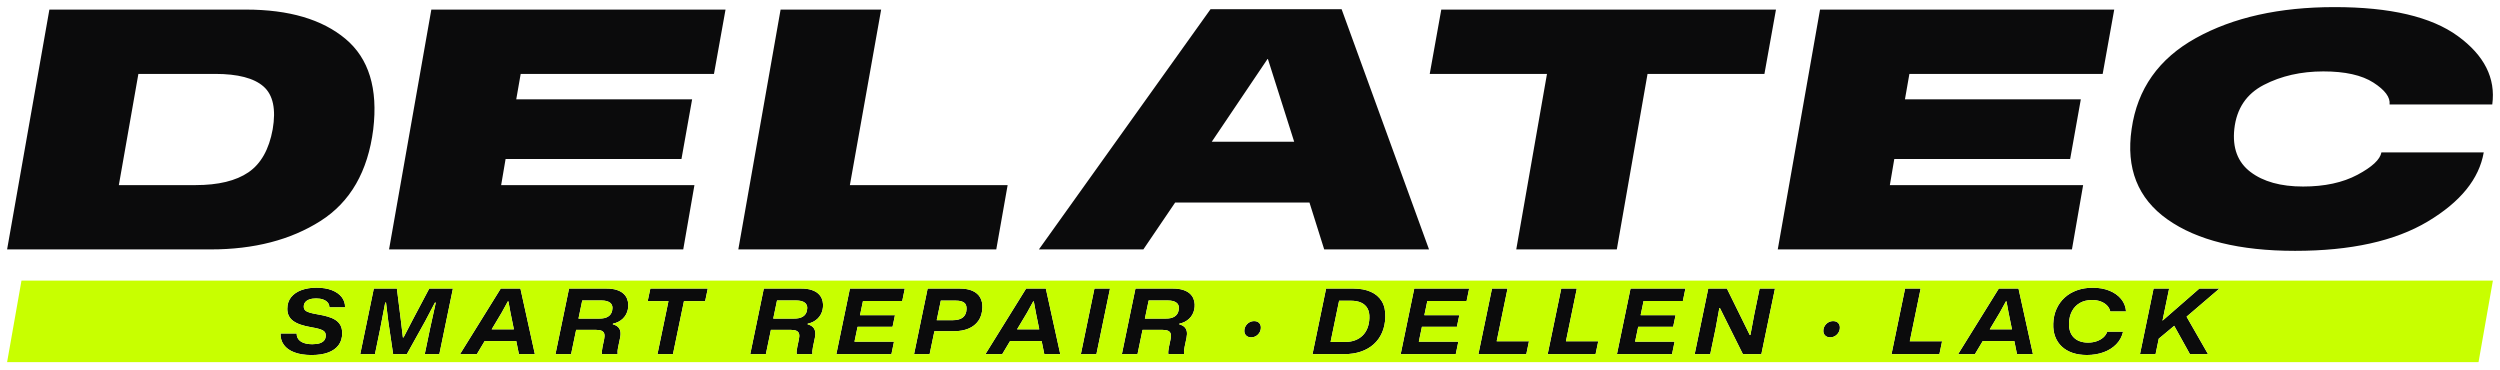
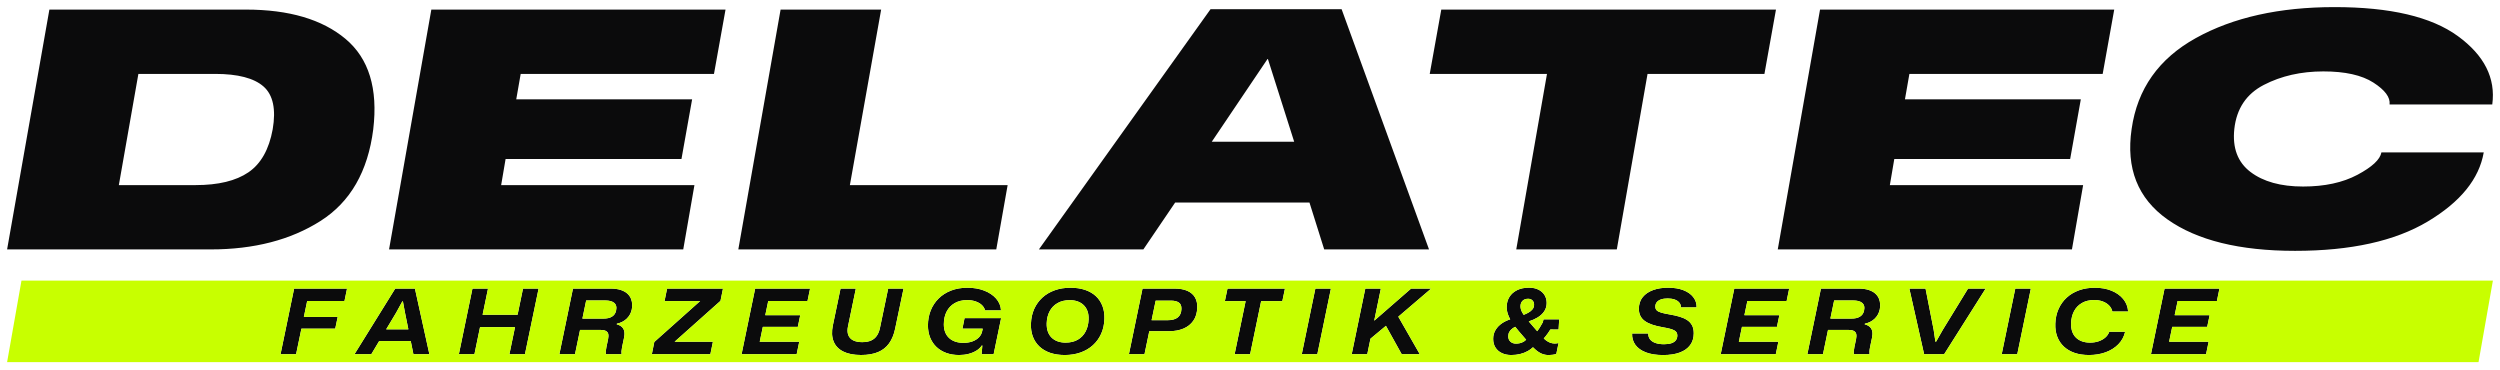
<svg xmlns="http://www.w3.org/2000/svg" viewBox="0 0 2816.61 416" width="2816.61" height="416">
-   <path fill="#0B0B0C" d="M8 281 55.64 10.8H277Q349.86 10.8 389.29 43.83Q428.72 76.85 420.51 145.7Q411.5 216.96 361.06 248.98Q310.63 281 237.37 281ZM2002.9 281 2050.53 10.8H2381.98L2368.97 83.26H2151.21L2146.2 111.88H2344.35L2332.34 179.13H2134.19L2129.19 208.55H2346.95L2334.34 281ZM438.32 281 485.96 10.8H817.41L804.4 83.26H586.63L581.63 111.88H779.78L767.77 179.13H569.62L564.62 208.55H782.38L769.77 281ZM1170.47 281 1363.82 10.4H1511.53L1610 281H1491.91L1475.3 228.17H1323.99L1288.16 281ZM2585.73 282.61Q2492.06 282.61 2441.93 247.18Q2391.79 211.75 2401.59 145.3Q2411.2 77.65 2474.05 42.83Q2536.9 8 2630.17 8Q2724.24 8 2769.07 40.62Q2813.9 73.25 2807.9 117.68H2692.21Q2693.61 105.67 2674 93.06Q2654.38 80.45 2617.56 80.45Q2579.93 80.45 2550.51 95.67Q2521.08 110.88 2517.28 145.3Q2513.88 177.33 2535.5 193.74Q2557.11 210.15 2594.74 210.15Q2631.17 210.15 2655.99 196.94Q2680.8 183.73 2683.01 171.72H2798.29Q2790.49 216.56 2735.15 249.58Q2679.8 282.61 2585.73 282.61ZM1708.28 281 1742.9 83.26H1610.8L1623.81 10.8H2000.89L1987.88 83.26H1856.19L1821.56 281ZM831.82 281 879.45 10.8H992.74L957.51 208.55H1135.25L1122.44 281ZM133.89 208.55H220.36Q258.79 208.55 279.9 194.14Q301.02 179.73 307.22 145.7Q313.03 111.68 296.92 97.47Q280.8 83.26 242.38 83.26H155.91ZM1478.73 399 1494.03 325.1H1524.85Q1536.07 325.1 1544.26 328.69Q1552.46 332.27 1556.8 339.43Q1561.15 346.59 1560.74 357.44Q1560.44 367.03 1557.09 374.73Q1553.73 382.43 1547.71 387.84Q1541.69 393.25 1533.31 396.12Q1524.93 399 1514.48 399ZM405.85 399 421.16 325.1H447.14L451.57 360.41L453.9 380.14H454.68L464.91 360.41L483.6 325.1H510.29L494.99 399H478.53L484.61 369.81L490.97 340.92H490.02L479.14 361.66L458.36 399H442.92L437.45 362L434.91 340.92H434L428.42 369.97L422.44 399ZM1365.22 159.71H1458.09L1428.47 66.44H1428.07ZM845.25 399 860.55 325.1H902.6Q909.6 325.1 914.3 326.65Q919.01 328.2 921.82 330.77Q924.63 333.34 925.88 336.48Q927.13 339.61 927.26 342.8Q927.38 345.99 926.78 348.69Q925.47 354.88 921.04 359.09Q916.62 363.3 910.03 364.66L909.86 365.37Q913.49 366.36 915.61 368.28Q917.72 370.21 918.34 373.25Q918.97 376.29 918.07 380.61L915.9 391.02Q915.29 394 915.21 395.68Q915.14 397.36 915.3 399H897.59Q897.39 397.39 897.54 395.57Q897.69 393.74 898.27 390.9L900.11 382.11Q900.86 378.57 900.31 376.26Q899.75 373.95 897.53 372.81Q895.32 371.67 891.19 371.67H868.53L862.85 399ZM625.81 399 641.11 325.1H683.16Q690.16 325.1 694.86 326.65Q699.57 328.2 702.38 330.77Q705.19 333.34 706.44 336.48Q707.69 339.61 707.82 342.8Q707.94 345.99 707.35 348.69Q706.03 354.88 701.61 359.09Q697.18 363.3 690.59 364.66L690.42 365.37Q694.05 366.36 696.17 368.28Q698.28 370.21 698.9 373.25Q699.53 376.29 698.63 380.61L696.46 391.02Q695.85 394 695.78 395.68Q695.7 397.36 695.86 399H678.15Q677.95 397.39 678.1 395.57Q678.26 393.74 678.83 390.9L680.67 382.11Q681.43 378.57 680.87 376.26Q680.31 373.95 678.1 372.81Q675.88 371.67 671.75 371.67H649.1L643.42 399ZM1263.95 399 1279.26 325.1H1321.31Q1328.31 325.1 1333.01 326.65Q1337.72 328.2 1340.53 330.77Q1343.34 333.34 1344.59 336.48Q1345.84 339.61 1345.96 342.8Q1346.09 345.99 1345.49 348.69Q1344.18 354.88 1339.75 359.09Q1335.33 363.3 1328.74 364.66L1328.57 365.37Q1332.2 366.36 1334.31 368.28Q1336.43 370.21 1337.05 373.25Q1337.67 376.29 1336.78 380.61L1334.6 391.02Q1334 394 1333.92 395.68Q1333.85 397.36 1334.01 399H1316.3Q1316.1 397.39 1316.25 395.57Q1316.4 393.74 1316.98 390.9L1318.82 382.11Q1319.57 378.57 1319.02 376.26Q1318.46 373.95 1316.24 372.81Q1314.03 371.67 1309.9 371.67H1287.24L1281.56 399ZM1909.29 399 1924.6 325.1H1945.61L1971.37 377.42H1972.09L1976.45 354.17L1982.45 325.1H1999.77L1984.43 399H1963.62L1937.76 347.11H1937.07L1932.98 369.57L1926.83 399ZM1029.82 399 1045.12 325.1H1081.12Q1090.09 325.1 1095.87 327.76Q1101.66 330.42 1104.36 335.27Q1107.06 340.12 1106.78 346.72Q1106.48 355.46 1102.37 361.35Q1098.27 367.24 1091.22 370.2Q1084.18 373.15 1074.98 373.15H1052.75L1047.35 399ZM2206.08 399 2251.95 325.1H2274.14L2290.41 399H2272.43L2269.43 384.23H2233.87L2225.03 399ZM518.28 399 564.15 325.1H586.34L602.61 399H584.63L581.63 384.23H546.07L537.24 399ZM1110.21 399 1156.08 325.1H1178.27L1194.54 399H1176.56L1173.56 384.23H1138L1129.16 399ZM942.25 399 957.55 325.1H1019.4L1016.52 339.11H972.28L968.92 355.14H1008.32L1005.58 368.21H966.19L962.69 384.97H1007.22L1004.31 399ZM1821.72 399 1837.03 325.1H1898.87L1895.99 339.11H1851.75L1848.4 355.14H1887.79L1885.06 368.21H1845.66L1842.16 384.97H1886.69L1883.78 399ZM1578.06 399 1593.36 325.1H1655.21L1652.33 339.11H1608.09L1604.73 355.14H1644.13L1641.39 368.21H1602L1598.5 384.97H1643.03L1640.12 399ZM2467.29 399 2449.56 367.08 2432.16 381.57 2428.55 399H2411.01L2426.32 325.1H2443.85L2436.35 361.32L2477.91 325.1H2500.54L2463.5 356.79L2487.68 399ZM351.03 400.01Q339.62 400.01 331.71 397.01Q323.8 394.02 319.81 388.54Q315.81 383.07 316.08 375.68H334.29Q334.13 379.32 336.11 382.06Q338.1 384.81 342.11 386.31Q346.13 387.8 351.97 387.8Q357.24 387.8 360.55 386.62Q363.86 385.43 365.44 383.24Q367.03 381.04 367.03 377.94Q367.03 376.03 366.24 374.63Q365.45 373.24 363.62 372.21Q361.78 371.18 358.63 370.34Q355.47 369.5 350.77 368.7Q343.83 367.52 338.7 365.76Q333.58 364 330.25 361.52Q326.92 359.05 325.31 355.67Q323.7 352.3 323.7 347.98Q323.7 340.08 328 334.78Q332.3 329.48 339.72 326.8Q347.13 324.12 356.54 324.12Q366.58 324.12 373.81 326.91Q381.04 329.69 384.96 334.7Q388.88 339.72 388.75 346.29H371.11Q371.1 343.09 369.2 340.84Q367.3 338.6 363.96 337.43Q360.63 336.25 356.14 336.25Q351.72 336.25 348.62 337.34Q345.51 338.43 343.87 340.48Q342.24 342.52 342.24 345.43Q342.24 348.08 343.87 349.66Q345.51 351.24 349.05 352.26Q352.59 353.28 358.22 354.24Q364.3 355.25 369.33 356.71Q374.35 358.18 377.97 360.51Q381.58 362.84 383.55 366.43Q385.52 370.02 385.52 375.44Q385.52 383.27 381.5 388.77Q377.48 394.26 369.81 397.14Q362.13 400.01 351.03 400.01ZM2351.27 399.98Q2342.1 399.98 2334.96 397.53Q2327.81 395.07 2322.86 390.42Q2317.92 385.76 2315.46 379.25Q2313 372.74 2313.3 364.66Q2313.6 355.51 2316.94 348.07Q2320.28 340.63 2326.14 335.26Q2332.01 329.9 2340.05 327.03Q2348.08 324.16 2357.71 324.16Q2368.47 324.16 2376.69 327.54Q2384.91 330.93 2389.81 336.91Q2394.72 342.89 2395.3 350.94H2377.55Q2376.65 346.97 2373.79 344.08Q2370.93 341.19 2366.64 339.61Q2362.35 338.02 2357.07 338.02Q2349.01 338.02 2343.25 341.37Q2337.5 344.71 2334.4 350.57Q2331.3 356.43 2331.04 364.1Q2330.88 369.5 2332.31 373.56Q2333.73 377.62 2336.59 380.4Q2339.45 383.19 2343.48 384.58Q2347.5 385.98 2352.43 385.98Q2357.62 385.98 2362 384.5Q2366.39 383.03 2369.55 380.29Q2372.71 377.55 2374.1 373.7H2391.96Q2390.03 382.04 2384.23 387.93Q2378.43 393.81 2369.91 396.9Q2361.39 399.98 2351.27 399.98ZM740.72 399 753.12 339.25H729.71L732.7 325.1H797.43L794.47 339.25H770.59L758.18 399ZM2131.06 399 2146.36 325.1H2163.9L2151.65 384.49H2188.05L2185.03 399ZM1743.67 399 1758.98 325.1H1776.52L1764.26 384.49H1800.67L1797.64 399ZM1665.63 399 1680.94 325.1H1698.47L1686.22 384.49H1722.62L1719.6 399ZM1499.07 385.26H1515.35Q1521.65 385.26 1526.63 383.4Q1531.62 381.53 1535.17 378.03Q1538.72 374.53 1540.66 369.56Q1542.6 364.59 1542.83 358.31Q1543.06 351.76 1540.67 347.46Q1538.28 343.16 1533.56 340.99Q1528.84 338.82 1521.91 338.82H1508.69ZM1217.74 399 1233.04 325.1H1250.58L1235.27 399ZM871.18 358.93H894.48Q900.88 359 904.56 356.68Q908.24 354.35 909.12 349.95Q909.8 346.9 909.2 344.7Q908.6 342.51 906.89 341.15Q905.18 339.79 902.69 339.16Q900.2 338.53 897.1 338.53H875.42ZM1289.89 358.93H1313.19Q1319.59 359 1323.27 356.68Q1326.94 354.35 1327.83 349.95Q1328.51 346.9 1327.91 344.7Q1327.31 342.51 1325.6 341.15Q1323.89 339.79 1321.4 339.16Q1318.91 338.53 1315.81 338.53H1294.13ZM651.74 358.93H675.04Q681.44 359 685.12 356.68Q688.8 354.35 689.68 349.95Q690.36 346.9 689.76 344.7Q689.16 342.51 687.45 341.15Q685.74 339.79 683.25 339.16Q680.76 338.53 677.66 338.53H655.98ZM1055.35 360.74H1073.39Q1080.96 360.74 1084.87 357.57Q1088.78 354.4 1088.97 348.04Q1089.13 342.96 1086 340.83Q1082.87 338.7 1076.97 338.7H1059.95ZM578.95 371.04 575.1 352.08 572.81 339.57H572.15L565.3 352.08L553.96 371.04ZM2266.75 371.04 2262.9 352.08 2260.61 339.57H2259.94L2253.09 352.08L2241.76 371.04ZM1170.88 371.04 1167.03 352.08 1164.74 339.57H1164.08L1157.23 352.08L1145.89 371.04ZM1409.55 380.07Q1406.11 380.07 1404.01 378.03Q1401.92 375.99 1401.92 372.85Q1401.92 369.82 1403.42 367.3Q1404.93 364.78 1407.43 363.27Q1409.93 361.77 1412.98 361.77Q1416.5 361.77 1418.52 363.77Q1420.55 365.78 1420.55 369.02Q1420.55 372.05 1419.06 374.57Q1417.57 377.09 1415.11 378.58Q1412.66 380.07 1409.55 380.07ZM2061.88 380.07Q2058.44 380.07 2056.35 378.03Q2054.25 375.99 2054.25 372.85Q2054.25 369.82 2055.75 367.3Q2057.26 364.78 2059.76 363.27Q2062.26 361.77 2065.31 361.77Q2068.83 361.77 2070.86 363.77Q2072.88 365.78 2072.88 369.02Q2072.88 372.05 2071.39 374.57Q2069.9 377.09 2067.45 378.58Q2064.99 380.07 2061.88 380.07Z" />
-   <path fill="#C8FF00" d="M24.2 316.13H2808.61L2792.41 408H8ZM1478.73 399H1514.48Q1524.93 399 1533.31 396.12Q1541.69 393.25 1547.71 387.84Q1553.73 382.43 1557.09 374.73Q1560.44 367.03 1560.74 357.44Q1561.15 346.59 1556.8 339.43Q1552.46 332.27 1544.26 328.69Q1536.07 325.1 1524.85 325.1H1494.03ZM405.85 399H422.44L428.42 369.97L434 340.92H434.91L437.45 362L442.92 399H458.36L479.14 361.66L490.02 340.92H490.97L484.61 369.81L478.53 399H494.99L510.29 325.1H483.6L464.91 360.41L454.68 380.14H453.9L451.57 360.41L447.14 325.1H421.16ZM845.25 399H862.85L868.53 371.67H891.19Q895.32 371.67 897.53 372.81Q899.75 373.95 900.31 376.26Q900.86 378.57 900.11 382.11L898.27 390.9Q897.69 393.74 897.54 395.57Q897.39 397.39 897.59 399H915.3Q915.14 397.36 915.21 395.68Q915.29 394 915.9 391.02L918.07 380.61Q918.97 376.29 918.34 373.25Q917.72 370.21 915.61 368.28Q913.49 366.36 909.86 365.37L910.03 364.66Q916.62 363.3 921.04 359.09Q925.47 354.88 926.78 348.69Q927.38 345.99 927.26 342.8Q927.13 339.61 925.88 336.48Q924.63 333.34 921.82 330.77Q919.01 328.2 914.3 326.65Q909.6 325.1 902.6 325.1H860.55ZM625.81 399H643.42L649.1 371.67H671.75Q675.88 371.67 678.1 372.81Q680.31 373.95 680.87 376.26Q681.43 378.57 680.67 382.11L678.83 390.9Q678.26 393.74 678.1 395.57Q677.95 397.39 678.15 399H695.86Q695.7 397.36 695.78 395.68Q695.85 394 696.46 391.02L698.63 380.61Q699.53 376.29 698.9 373.25Q698.28 370.21 696.17 368.28Q694.05 366.36 690.42 365.37L690.59 364.66Q697.18 363.3 701.61 359.09Q706.03 354.88 707.35 348.69Q707.94 345.99 707.82 342.8Q707.69 339.61 706.44 336.48Q705.19 333.34 702.38 330.77Q699.57 328.2 694.86 326.65Q690.16 325.1 683.16 325.1H641.11ZM1263.95 399H1281.56L1287.24 371.67H1309.9Q1314.03 371.67 1316.24 372.81Q1318.46 373.95 1319.02 376.26Q1319.57 378.57 1318.82 382.11L1316.98 390.9Q1316.4 393.74 1316.25 395.57Q1316.1 397.39 1316.3 399H1334.01Q1333.85 397.36 1333.92 395.68Q1334 394 1334.6 391.02L1336.78 380.61Q1337.67 376.29 1337.05 373.25Q1336.43 370.21 1334.31 368.28Q1332.2 366.36 1328.57 365.37L1328.74 364.66Q1335.33 363.3 1339.75 359.09Q1344.18 354.88 1345.49 348.69Q1346.09 345.99 1345.96 342.8Q1345.84 339.61 1344.59 336.48Q1343.34 333.34 1340.53 330.77Q1337.72 328.2 1333.01 326.65Q1328.31 325.1 1321.31 325.1H1279.26ZM1909.29 399H1926.83L1932.98 369.57L1937.07 347.11H1937.76L1963.62 399H1984.43L1999.77 325.1H1982.45L1976.45 354.17L1972.09 377.42H1971.37L1945.61 325.1H1924.6ZM1029.82 399H1047.35L1052.75 373.15H1074.98Q1084.18 373.15 1091.22 370.2Q1098.27 367.24 1102.37 361.35Q1106.48 355.46 1106.78 346.72Q1107.06 340.12 1104.36 335.27Q1101.66 330.42 1095.87 327.76Q1090.09 325.1 1081.12 325.1H1045.12ZM2206.08 399H2225.03L2233.87 384.23H2269.43L2272.43 399H2290.41L2274.14 325.1H2251.95ZM518.28 399H537.24L546.07 384.23H581.63L584.63 399H602.61L586.34 325.1H564.15ZM1110.21 399H1129.16L1138 384.23H1173.56L1176.56 399H1194.54L1178.27 325.1H1156.08ZM942.25 399H1004.31L1007.22 384.97H962.69L966.19 368.21H1005.58L1008.32 355.14H968.92L972.28 339.11H1016.52L1019.4 325.1H957.55ZM1821.72 399H1883.78L1886.69 384.97H1842.16L1845.66 368.21H1885.06L1887.79 355.14H1848.4L1851.75 339.11H1895.99L1898.87 325.1H1837.03ZM1578.06 399H1640.12L1643.03 384.97H1598.5L1602 368.21H1641.39L1644.13 355.14H1604.73L1608.09 339.11H1652.33L1655.21 325.1H1593.36ZM2467.29 399H2487.68L2463.5 356.79L2500.54 325.1H2477.91L2436.35 361.32L2443.85 325.1H2426.32L2411.01 399H2428.55L2432.16 381.57L2449.56 367.08ZM351.03 400.01Q362.13 400.01 369.81 397.14Q377.48 394.26 381.5 388.77Q385.52 383.27 385.52 375.44Q385.52 370.02 383.55 366.43Q381.58 362.84 377.97 360.51Q374.35 358.18 369.33 356.71Q364.3 355.25 358.22 354.24Q352.59 353.28 349.05 352.26Q345.51 351.24 343.87 349.66Q342.24 348.08 342.24 345.43Q342.24 342.52 343.87 340.48Q345.51 338.43 348.62 337.34Q351.72 336.25 356.14 336.25Q360.63 336.25 363.96 337.43Q367.3 338.6 369.2 340.84Q371.1 343.09 371.11 346.29H388.75Q388.88 339.72 384.96 334.7Q381.04 329.69 373.81 326.91Q366.58 324.12 356.54 324.12Q347.13 324.12 339.72 326.8Q332.3 329.48 328 334.78Q323.7 340.08 323.7 347.98Q323.7 352.3 325.31 355.67Q326.92 359.05 330.25 361.52Q333.58 364 338.7 365.76Q343.83 367.52 350.77 368.7Q355.47 369.5 358.63 370.34Q361.78 371.18 363.62 372.21Q365.45 373.24 366.24 374.63Q367.03 376.03 367.03 377.94Q367.03 381.04 365.44 383.24Q363.86 385.43 360.55 386.62Q357.24 387.8 351.97 387.8Q346.13 387.8 342.11 386.31Q338.1 384.81 336.11 382.06Q334.13 379.32 334.29 375.68H316.08Q315.81 383.07 319.81 388.54Q323.8 394.02 331.71 397.01Q339.62 400.01 351.03 400.01ZM2351.27 399.98Q2361.39 399.98 2369.91 396.9Q2378.43 393.81 2384.23 387.93Q2390.03 382.04 2391.96 373.7H2374.1Q2372.71 377.55 2369.55 380.29Q2366.39 383.03 2362 384.5Q2357.62 385.98 2352.43 385.98Q2347.5 385.98 2343.48 384.58Q2339.45 383.19 2336.59 380.4Q2333.73 377.62 2332.31 373.56Q2330.88 369.5 2331.04 364.1Q2331.3 356.43 2334.4 350.57Q2337.5 344.71 2343.25 341.37Q2349.01 338.02 2357.07 338.02Q2362.35 338.02 2366.64 339.61Q2370.93 341.19 2373.79 344.08Q2376.65 346.97 2377.55 350.94H2395.3Q2394.72 342.89 2389.81 336.91Q2384.91 330.93 2376.69 327.54Q2368.47 324.16 2357.71 324.16Q2348.08 324.16 2340.05 327.03Q2332.01 329.9 2326.14 335.26Q2320.28 340.63 2316.94 348.07Q2313.6 355.51 2313.3 364.66Q2313 372.74 2315.46 379.25Q2317.92 385.76 2322.86 390.42Q2327.81 395.07 2334.96 397.53Q2342.1 399.98 2351.27 399.98ZM740.72 399H758.18L770.59 339.25H794.47L797.43 325.1H732.7L729.71 339.25H753.12ZM2131.06 399H2185.03L2188.05 384.49H2151.65L2163.9 325.1H2146.36ZM1743.67 399H1797.64L1800.67 384.49H1764.26L1776.52 325.1H1758.98ZM1665.63 399H1719.6L1722.62 384.49H1686.22L1698.47 325.1H1680.94ZM1499.07 385.26 1508.69 338.82H1521.91Q1528.84 338.82 1533.56 340.99Q1538.28 343.16 1540.67 347.46Q1543.06 351.76 1542.83 358.31Q1542.6 364.59 1540.66 369.56Q1538.72 374.53 1535.17 378.03Q1531.62 381.53 1526.63 383.4Q1521.65 385.26 1515.35 385.26ZM1217.74 399H1235.27L1250.58 325.1H1233.04ZM871.18 358.93 875.42 338.53H897.1Q900.2 338.53 902.69 339.16Q905.18 339.79 906.89 341.15Q908.6 342.51 909.2 344.7Q909.8 346.9 909.12 349.95Q908.24 354.35 904.56 356.68Q900.88 359 894.48 358.93ZM1289.89 358.93 1294.13 338.53H1315.81Q1318.91 338.53 1321.4 339.16Q1323.89 339.79 1325.6 341.15Q1327.31 342.51 1327.91 344.7Q1328.51 346.9 1327.83 349.95Q1326.94 354.35 1323.27 356.68Q1319.59 359 1313.19 358.93ZM651.74 358.93 655.98 338.53H677.66Q680.76 338.53 683.25 339.16Q685.74 339.79 687.45 341.15Q689.16 342.51 689.76 344.7Q690.36 346.9 689.68 349.95Q688.8 354.35 685.12 356.68Q681.44 359 675.04 358.93ZM1055.35 360.74 1059.95 338.7H1076.97Q1082.87 338.7 1086 340.83Q1089.13 342.96 1088.97 348.04Q1088.78 354.4 1084.87 357.57Q1080.96 360.74 1073.39 360.74ZM578.95 371.04H553.96L565.3 352.08L572.15 339.57H572.81L575.1 352.08ZM2266.75 371.04H2241.76L2253.09 352.08L2259.94 339.57H2260.61L2262.9 352.08ZM1170.88 371.04H1145.89L1157.23 352.08L1164.08 339.57H1164.74L1167.03 352.08ZM1409.55 380.07Q1412.66 380.07 1415.11 378.58Q1417.57 377.09 1419.06 374.57Q1420.55 372.05 1420.55 369.02Q1420.55 365.78 1418.52 363.77Q1416.5 361.77 1412.98 361.77Q1409.93 361.77 1407.43 363.27Q1404.93 364.78 1403.42 367.3Q1401.92 369.82 1401.92 372.85Q1401.92 375.99 1404.01 378.03Q1406.11 380.07 1409.55 380.07ZM2061.88 380.07Q2064.99 380.07 2067.45 378.58Q2069.9 377.09 2071.39 374.57Q2072.88 372.05 2072.88 369.02Q2072.88 365.78 2070.86 363.77Q2068.83 361.77 2065.31 361.77Q2062.26 361.77 2059.76 363.27Q2057.26 364.78 2055.75 367.3Q2054.25 369.82 2054.25 372.85Q2054.25 375.99 2056.35 378.03Q2058.44 380.07 2061.88 380.07Z" />
+   <path fill="#0B0B0C" d="M8 281 55.64 10.8H277Q349.86 10.8 389.29 43.83Q428.72 76.85 420.51 145.7Q411.5 216.96 361.06 248.98Q310.63 281 237.37 281ZM2002.9 281 2050.53 10.8H2381.98L2368.97 83.26H2151.21L2146.2 111.88H2344.35L2332.34 179.13H2134.19L2129.19 208.55H2346.95L2334.34 281ZM438.32 281 485.96 10.8H817.41L804.4 83.26H586.63L581.63 111.88H779.78L767.77 179.13H569.62L564.62 208.55H782.38L769.77 281ZM1170.47 281 1363.82 10.4H1511.53L1610 281H1491.91L1475.3 228.17H1323.99L1288.16 281ZM2585.73 282.61Q2492.06 282.61 2441.93 247.18Q2391.79 211.75 2401.59 145.3Q2411.2 77.65 2474.05 42.83Q2536.9 8 2630.17 8Q2724.24 8 2769.07 40.62Q2813.9 73.25 2807.9 117.68H2692.21Q2693.61 105.67 2674 93.06Q2654.38 80.45 2617.56 80.45Q2579.93 80.45 2550.51 95.67Q2521.08 110.88 2517.28 145.3Q2513.88 177.33 2535.5 193.74Q2557.11 210.15 2594.74 210.15Q2631.17 210.15 2655.99 196.94Q2680.8 183.73 2683.01 171.72H2798.29Q2790.49 216.56 2735.15 249.58Q2679.8 282.61 2585.73 282.61ZM1708.28 281 1742.9 83.26H1610.8L1623.81 10.8H2000.89L1987.88 83.26H1856.19L1821.56 281ZM831.82 281 879.45 10.8H992.74L957.51 208.55H1135.25L1122.44 281ZM133.89 208.55H220.36Q258.79 208.55 279.9 194.14Q301.02 179.73 307.22 145.7Q313.03 111.68 296.92 97.47Q280.8 83.26 242.38 83.26H155.91ZM1199.71 400Q1190.44 400 1183.25 397.55Q1176.05 395.09 1171.09 390.44Q1166.13 385.78 1163.67 379.27Q1161.2 372.76 1161.51 364.68Q1161.81 355.53 1165.16 348.08Q1168.52 340.64 1174.38 335.27Q1180.25 329.91 1188.3 327.04Q1196.35 324.17 1206.05 324.17Q1215.32 324.17 1222.54 326.63Q1229.76 329.08 1234.71 333.7Q1239.65 338.32 1242.11 344.87Q1244.58 351.41 1244.27 359.5Q1243.97 368.65 1240.61 376.09Q1237.26 383.53 1231.36 388.9Q1225.46 394.27 1217.42 397.13Q1209.38 400 1199.71 400ZM1365.22 159.71H1458.09L1428.47 66.44H1428.07ZM2036.24 399.02 2051.55 325.12H2093.61Q2100.6 325.12 2105.31 326.66Q2110.01 328.21 2112.82 330.78Q2115.63 333.36 2116.89 336.49Q2118.14 339.63 2118.26 342.81Q2118.39 346 2117.79 348.71Q2116.47 354.89 2112.05 359.1Q2107.62 363.32 2101.04 364.68L2100.86 365.39Q2104.5 366.37 2106.61 368.3Q2108.73 370.23 2109.35 373.27Q2109.97 376.31 2109.07 380.62L2106.9 391.04Q2106.29 394.02 2106.22 395.7Q2106.15 397.38 2106.31 399.02H2088.6Q2088.39 397.41 2088.55 395.58Q2088.7 393.76 2089.28 390.92L2091.12 382.13Q2091.87 378.58 2091.31 376.27Q2090.75 373.96 2088.54 372.83Q2086.32 371.69 2082.2 371.69H2059.53L2053.85 399.02ZM630.22 399.02 645.53 325.12H687.58Q694.58 325.12 699.28 326.66Q703.99 328.21 706.8 330.78Q709.61 333.36 710.86 336.49Q712.11 339.63 712.24 342.81Q712.36 346 711.77 348.71Q710.45 354.89 706.02 359.1Q701.6 363.32 695.01 364.68L694.84 365.39Q698.47 366.37 700.59 368.3Q702.7 370.23 703.32 373.27Q703.95 376.31 703.05 380.62L700.87 391.04Q700.27 394.02 700.19 395.7Q700.12 397.38 700.28 399.02H682.57Q682.37 397.41 682.52 395.58Q682.67 393.76 683.25 390.92L685.09 382.13Q685.84 378.58 685.29 376.27Q684.73 373.96 682.51 372.83Q680.3 371.69 676.17 371.69H653.51L647.83 399.02ZM1744.89 400.03Q1740.73 400.03 1737.15 398.55Q1733.56 397.08 1730.03 393.97Q1728.62 392.73 1727.11 391.23Q1724.63 393.61 1721.35 395.46Q1717.4 397.68 1712.67 398.84Q1707.93 400 1702.67 400Q1696.68 400 1692.06 397.81Q1687.44 395.63 1684.85 391.54Q1682.27 387.44 1682.27 381.84Q1682.27 376.19 1684.97 371.72Q1687.67 367.24 1692.44 364.06Q1696.45 361.39 1701.48 359.78Q1700.76 358.48 1700.2 357.28Q1698.69 354.02 1698.09 351.27Q1697.49 348.52 1697.49 346.07Q1697.49 339.54 1700.54 334.59Q1703.6 329.65 1709.26 326.87Q1714.91 324.1 1722.56 324.1Q1728.87 324.1 1733.32 326.34Q1737.76 328.58 1740.15 332.44Q1742.54 336.31 1742.54 341.33Q1742.54 346.53 1739.89 350.6Q1737.24 354.67 1732.36 357.66Q1728.05 360.29 1722.37 362.12L1731.89 373.15Q1733.26 371.47 1734.58 369.36Q1736.42 366.46 1738.23 363.04L1738.99 359.8H1756.65L1755.97 371.27L1746.71 371.21Q1745.45 373.25 1744.05 375.3Q1742.64 377.35 1741.08 379.24Q1740.2 380.31 1739.26 381.3Q1740.39 382.37 1741.43 383.19Q1744.16 385.32 1746.67 386.17Q1749.17 387.02 1751.67 387.02Q1752.84 387.02 1753.94 386.86Q1755.04 386.69 1755.95 386.45L1753.43 398.65Q1751.8 399.39 1749.35 399.71Q1746.9 400.03 1744.89 400.03ZM1080.6 400Q1072.6 400 1066.13 397.65Q1059.66 395.29 1055.05 390.91Q1050.45 386.53 1047.96 380.38Q1045.47 374.22 1045.47 366.66Q1045.47 357.57 1048.56 349.82Q1051.65 342.07 1057.46 336.32Q1063.26 330.57 1071.48 327.37Q1079.69 324.17 1089.95 324.17Q1100.5 324.17 1108.85 327.41Q1117.21 330.65 1122.27 336.38Q1127.33 342.12 1127.78 349.73H1109.82Q1108.94 346.2 1106.11 343.59Q1103.28 340.99 1099.06 339.55Q1094.83 338.11 1089.68 338.11Q1081.55 338.11 1075.63 341.51Q1069.71 344.91 1066.53 351.03Q1063.35 357.15 1063.35 365.45Q1063.35 370.34 1064.86 374.22Q1066.38 378.1 1069.28 380.8Q1072.19 383.51 1076.28 384.89Q1080.37 386.27 1085.45 386.27Q1090.91 386.27 1095.41 384.69Q1099.9 383.11 1102.89 380.07Q1105.87 377.02 1106.69 372.67L1107.16 370.27H1084.32L1086.7 358.44H1127.91L1119.48 399.02H1105.93L1106.75 389.31H1106.12Q1103.86 392.72 1099.97 395.09Q1096.08 397.47 1091.14 398.73Q1086.2 400 1080.6 400ZM1271.9 399.02 1287.21 325.12H1323.21Q1332.17 325.12 1337.96 327.77Q1343.75 330.43 1346.45 335.28Q1349.15 340.13 1348.87 346.74Q1348.57 355.47 1344.46 361.36Q1340.36 367.26 1333.31 370.21Q1326.27 373.17 1317.07 373.17H1294.84L1289.44 399.02ZM399.41 399.02 445.29 325.12H467.47L483.75 399.02H465.76L462.76 384.24H427.2L418.37 399.02ZM516.99 399.02 532.29 325.12H549.83L543.72 354.61H583.13L589.24 325.12H606.82L591.44 399.02H573.93L580.24 368.55H540.83L534.52 399.02ZM1938.62 399.02 1953.93 325.12H2015.78L2012.9 339.12H1968.66L1965.3 355.15H2004.7L2001.97 368.23H1962.57L1959.07 384.98H2003.6L2000.69 399.02ZM835.5 399.02 850.8 325.12H912.66L909.77 339.12H865.53L862.18 355.15H901.58L898.84 368.23H859.44L855.94 384.98H900.48L897.56 399.02ZM2423.38 399.02 2438.69 325.12H2500.54L2497.66 339.12H2453.42L2450.06 355.15H2489.46L2486.73 368.23H2447.33L2443.83 384.98H2488.36L2485.45 399.02ZM1579.19 399.02 1561.45 367.1 1544.05 381.58 1540.44 399.02H1522.9L1538.21 325.12H1555.74L1548.24 361.33L1589.8 325.12H1612.44L1575.39 356.8L1599.58 399.02ZM1873.75 400.03Q1862.33 400.03 1854.43 397.03Q1846.52 394.03 1842.52 388.56Q1838.53 383.09 1838.8 375.7H1857.01Q1856.85 379.33 1858.83 382.08Q1860.81 384.82 1864.83 386.32Q1868.85 387.82 1874.69 387.82Q1879.96 387.82 1883.27 386.63Q1886.58 385.45 1888.16 383.25Q1889.75 381.06 1889.75 377.96Q1889.75 376.05 1888.96 374.65Q1888.17 373.25 1886.34 372.22Q1884.51 371.2 1881.35 370.36Q1878.19 369.52 1873.48 368.72Q1866.55 367.53 1861.42 365.77Q1856.3 364.01 1852.96 361.54Q1849.63 359.06 1848.03 355.69Q1846.42 352.31 1846.42 348Q1846.42 340.09 1850.72 334.79Q1855.02 329.49 1862.44 326.81Q1869.85 324.13 1879.26 324.13Q1889.3 324.13 1896.53 326.92Q1903.77 329.71 1907.68 334.72Q1911.6 339.73 1911.47 346.3H1893.83Q1893.82 343.1 1891.92 340.86Q1890.02 338.61 1886.69 337.44Q1883.35 336.27 1878.86 336.27Q1874.44 336.27 1871.33 337.35Q1868.23 338.44 1866.59 340.49Q1864.96 342.54 1864.96 345.45Q1864.96 348.1 1866.59 349.68Q1868.23 351.25 1871.77 352.28Q1875.31 353.3 1880.94 354.25Q1887.03 355.27 1892.05 356.73Q1897.08 358.19 1900.69 360.52Q1904.3 362.85 1906.27 366.45Q1908.24 370.04 1908.24 375.45Q1908.24 383.29 1904.22 388.78Q1900.2 394.28 1892.53 397.15Q1884.85 400.03 1873.75 400.03ZM734.39 399.02 737.17 385.27 788.79 339.19H748.69L751.57 325.12H814.57L811.72 338.97L760.09 384.98H803.22L800.33 399.02ZM970.09 399.97Q957.84 399.97 950 396.03Q942.17 392.08 939.16 384.62Q936.16 377.16 938.33 366.65L946.99 325.12H964.24L955.39 367.65Q954.19 373.31 955.64 377.29Q957.08 381.28 961.06 383.37Q965.03 385.46 971.35 385.46Q977.59 385.46 981.64 383.54Q985.69 381.62 988.03 378.02Q990.38 374.43 991.41 369.43L1000.66 325.12H1017.98L1008.45 370.53Q1006.37 380.38 1001.64 386.93Q996.92 393.48 989.16 396.73Q981.4 399.97 970.09 399.97ZM2353.6 400Q2344.43 400 2337.28 397.55Q2330.14 395.09 2325.19 390.44Q2320.24 385.78 2317.78 379.27Q2315.32 372.76 2315.62 364.68Q2315.93 355.53 2319.27 348.08Q2322.61 340.64 2328.47 335.27Q2334.34 329.91 2342.37 327.04Q2350.41 324.17 2360.04 324.17Q2370.8 324.17 2379.02 327.56Q2387.24 330.94 2392.15 336.92Q2397.06 342.9 2397.64 350.95H2379.88Q2378.98 346.98 2376.12 344.09Q2373.26 341.2 2368.97 339.62Q2364.67 338.03 2359.4 338.03Q2351.34 338.03 2345.58 341.38Q2339.82 344.72 2336.72 350.58Q2333.63 356.44 2333.37 364.11Q2333.21 369.52 2334.63 373.58Q2336.06 377.64 2338.92 380.42Q2341.78 383.2 2345.8 384.6Q2349.83 386 2354.75 386Q2359.95 386 2364.33 384.52Q2368.71 383.04 2371.88 380.31Q2375.04 377.57 2376.43 373.72H2394.29Q2392.36 382.06 2386.56 387.94Q2380.76 393.83 2372.24 396.92Q2363.72 400 2353.6 400ZM2167.78 399.02 2151.14 325.12H2169.4L2178.56 371.7L2180.51 384.94H2181.26L2188.84 371.6L2217.32 325.12H2237.12L2190.39 399.02ZM316.07 399.02 331.37 325.12H391L388.11 339.12H346.08L342.34 357.05H380.47L377.69 370.3H339.58L333.6 399.02ZM1390.98 399.02 1403.39 339.26H1379.98L1382.96 325.12H1447.7L1444.74 339.26H1420.86L1408.45 399.02ZM1200.49 386Q1208.63 386 1214.32 382.69Q1220 379.38 1223.1 373.47Q1226.2 367.56 1226.46 359.99Q1226.69 354.66 1225.23 350.6Q1223.76 346.53 1220.94 343.79Q1218.12 341.05 1214.15 339.61Q1210.18 338.18 1205.26 338.18Q1197.22 338.18 1191.46 341.49Q1185.71 344.8 1182.61 350.62Q1179.51 356.44 1179.25 364.11Q1179.09 369.44 1180.52 373.51Q1181.94 377.57 1184.77 380.35Q1187.59 383.13 1191.58 384.56Q1195.57 386 1200.49 386ZM1466.64 399.02 1481.94 325.12H1499.48L1484.17 399.02ZM2255.21 399.02 2270.51 325.12H2288.05L2272.75 399.02ZM656.16 358.94H679.46Q685.86 359.02 689.54 356.69Q693.21 354.37 694.1 349.97Q694.78 346.91 694.18 344.72Q693.58 342.52 691.87 341.16Q690.16 339.8 687.67 339.17Q685.18 338.54 682.08 338.54H660.4ZM2062.18 358.94H2085.48Q2091.88 359.02 2095.56 356.69Q2099.24 354.37 2100.12 349.97Q2100.8 346.91 2100.2 344.72Q2099.6 342.52 2097.89 341.16Q2096.18 339.8 2093.69 339.17Q2091.2 338.54 2088.1 338.54H2066.42ZM1297.43 360.75H1315.48Q1323.05 360.75 1326.96 357.58Q1330.87 354.41 1331.06 348.05Q1331.22 342.97 1328.09 340.84Q1324.96 338.71 1319.05 338.71H1302.04ZM460.09 371.05 456.24 352.1 453.95 339.58H453.28L446.43 352.1L435.09 371.05ZM1719.43 382.76 1711.41 373.46Q1709.03 370.68 1707.13 368.21Q1705.4 369.03 1703.99 370.07Q1701.73 371.73 1700.49 373.9Q1699.26 376.06 1699.26 378.84Q1699.26 382.68 1701.7 384.91Q1704.15 387.14 1707.9 387.14Q1711.9 387.14 1715.09 385.71Q1717.66 384.57 1719.43 382.76ZM1716.63 354.73Q1719.49 353.6 1721.86 352.29Q1724.87 350.63 1726.62 348.42Q1728.36 346.2 1728.36 343.29Q1728.36 340.31 1726.53 338.46Q1724.69 336.61 1721.64 336.61Q1717.66 336.61 1715.35 338.95Q1713.04 341.29 1713.04 345.1Q1713.04 346.59 1713.44 348.19Q1713.84 349.79 1714.79 351.64Q1715.53 353.08 1716.63 354.73Z" />
+   <path fill="#C8FF00" d="M24.2 316.13H2808.61L2792.41 408H8ZM1199.71 400Q1209.38 400 1217.42 397.13Q1225.46 394.27 1231.36 388.9Q1237.26 383.53 1240.61 376.09Q1243.97 368.65 1244.27 359.5Q1244.58 351.41 1242.11 344.87Q1239.65 338.32 1234.71 333.7Q1229.76 329.08 1222.54 326.63Q1215.32 324.17 1206.05 324.17Q1196.35 324.17 1188.3 327.04Q1180.25 329.91 1174.38 335.27Q1168.52 340.64 1165.16 348.08Q1161.81 355.53 1161.51 364.68Q1161.2 372.76 1163.67 379.27Q1166.13 385.78 1171.09 390.44Q1176.05 395.09 1183.25 397.55Q1190.44 400 1199.71 400ZM2036.24 399.02H2053.85L2059.53 371.69H2082.2Q2086.32 371.69 2088.54 372.83Q2090.75 373.96 2091.31 376.27Q2091.87 378.58 2091.12 382.13L2089.28 390.92Q2088.7 393.76 2088.55 395.58Q2088.39 397.41 2088.6 399.02H2106.31Q2106.15 397.38 2106.22 395.7Q2106.29 394.02 2106.9 391.04L2109.07 380.62Q2109.97 376.31 2109.35 373.27Q2108.73 370.23 2106.61 368.3Q2104.5 366.37 2100.86 365.39L2101.04 364.68Q2107.62 363.32 2112.05 359.1Q2116.47 354.89 2117.79 348.71Q2118.39 346 2118.26 342.81Q2118.14 339.63 2116.89 336.49Q2115.63 333.36 2112.82 330.78Q2110.01 328.21 2105.31 326.66Q2100.6 325.12 2093.61 325.12H2051.55ZM630.22 399.02H647.83L653.51 371.69H676.17Q680.3 371.69 682.51 372.83Q684.73 373.96 685.29 376.27Q685.84 378.58 685.09 382.13L683.25 390.92Q682.67 393.76 682.52 395.58Q682.37 397.41 682.57 399.02H700.28Q700.12 397.38 700.19 395.7Q700.27 394.02 700.87 391.04L703.05 380.62Q703.95 376.31 703.32 373.27Q702.7 370.23 700.59 368.3Q698.47 366.37 694.84 365.39L695.01 364.68Q701.6 363.32 706.02 359.1Q710.45 354.89 711.77 348.71Q712.36 346 712.24 342.81Q712.11 339.63 710.86 336.49Q709.61 333.36 706.8 330.78Q703.99 328.21 699.28 326.66Q694.58 325.12 687.58 325.12H645.53ZM1744.89 400.03Q1746.9 400.03 1749.35 399.71Q1751.8 399.39 1753.43 398.65L1755.95 386.45Q1755.04 386.69 1753.94 386.86Q1752.84 387.02 1751.67 387.02Q1749.17 387.02 1746.67 386.17Q1744.16 385.32 1741.43 383.19Q1740.39 382.37 1739.26 381.3Q1740.2 380.31 1741.08 379.24Q1742.64 377.35 1744.05 375.3Q1745.45 373.25 1746.71 371.21L1755.97 371.27L1756.65 359.8H1738.99L1738.23 363.04Q1736.42 366.46 1734.58 369.36Q1733.26 371.47 1731.89 373.15L1722.37 362.12Q1728.05 360.29 1732.36 357.66Q1737.24 354.67 1739.89 350.6Q1742.54 346.53 1742.54 341.33Q1742.54 336.31 1740.15 332.44Q1737.76 328.58 1733.32 326.34Q1728.87 324.1 1722.56 324.1Q1714.91 324.1 1709.26 326.87Q1703.6 329.65 1700.54 334.59Q1697.49 339.54 1697.49 346.07Q1697.49 348.52 1698.09 351.27Q1698.69 354.02 1700.2 357.28Q1700.76 358.48 1701.48 359.78Q1696.45 361.39 1692.44 364.06Q1687.67 367.24 1684.97 371.72Q1682.27 376.19 1682.27 381.84Q1682.27 387.44 1684.85 391.54Q1687.44 395.63 1692.06 397.81Q1696.68 400 1702.67 400Q1707.93 400 1712.67 398.84Q1717.4 397.68 1721.35 395.46Q1724.63 393.61 1727.11 391.23Q1728.62 392.73 1730.03 393.97Q1733.56 397.08 1737.15 398.55Q1740.73 400.03 1744.89 400.03ZM1080.6 400Q1086.2 400 1091.14 398.73Q1096.08 397.47 1099.97 395.09Q1103.86 392.72 1106.12 389.31H1106.75L1105.93 399.02H1119.48L1127.91 358.44H1086.7L1084.32 370.27H1107.16L1106.69 372.67Q1105.87 377.02 1102.89 380.07Q1099.9 383.11 1095.41 384.69Q1090.91 386.27 1085.45 386.27Q1080.37 386.27 1076.28 384.89Q1072.19 383.51 1069.28 380.8Q1066.38 378.1 1064.86 374.22Q1063.35 370.34 1063.35 365.45Q1063.35 357.15 1066.53 351.03Q1069.71 344.91 1075.63 341.51Q1081.55 338.11 1089.68 338.11Q1094.83 338.11 1099.06 339.55Q1103.28 340.99 1106.11 343.59Q1108.94 346.2 1109.82 349.73H1127.78Q1127.33 342.12 1122.27 336.38Q1117.21 330.65 1108.85 327.41Q1100.5 324.17 1089.95 324.17Q1079.69 324.17 1071.48 327.37Q1063.26 330.57 1057.46 336.32Q1051.65 342.07 1048.56 349.82Q1045.47 357.57 1045.47 366.66Q1045.47 374.22 1047.96 380.38Q1050.45 386.53 1055.05 390.91Q1059.66 395.29 1066.13 397.65Q1072.6 400 1080.6 400ZM1271.9 399.02H1289.44L1294.84 373.17H1317.07Q1326.27 373.17 1333.31 370.21Q1340.36 367.26 1344.46 361.36Q1348.57 355.47 1348.87 346.74Q1349.15 340.13 1346.45 335.28Q1343.75 330.43 1337.96 327.77Q1332.17 325.12 1323.21 325.12H1287.21ZM399.41 399.02H418.37L427.2 384.24H462.76L465.76 399.02H483.75L467.47 325.12H445.29ZM516.99 399.02H534.52L540.83 368.55H580.24L573.93 399.02H591.44L606.82 325.12H589.24L583.13 354.61H543.72L549.83 325.12H532.29ZM1938.62 399.02H2000.69L2003.6 384.98H1959.07L1962.57 368.23H2001.97L2004.7 355.15H1965.3L1968.66 339.12H2012.9L2015.78 325.12H1953.93ZM835.5 399.02H897.56L900.48 384.98H855.94L859.44 368.23H898.84L901.58 355.15H862.18L865.53 339.12H909.77L912.66 325.12H850.8ZM2423.38 399.02H2485.45L2488.36 384.98H2443.83L2447.33 368.23H2486.73L2489.46 355.15H2450.06L2453.42 339.12H2497.66L2500.54 325.12H2438.69ZM1579.19 399.02H1599.58L1575.39 356.8L1612.44 325.12H1589.8L1548.24 361.33L1555.74 325.12H1538.21L1522.9 399.02H1540.44L1544.05 381.58L1561.45 367.1ZM1873.75 400.03Q1884.85 400.03 1892.53 397.15Q1900.2 394.28 1904.22 388.78Q1908.24 383.29 1908.24 375.45Q1908.24 370.04 1906.27 366.45Q1904.3 362.85 1900.69 360.52Q1897.08 358.19 1892.05 356.73Q1887.03 355.27 1880.94 354.25Q1875.31 353.3 1871.77 352.28Q1868.23 351.25 1866.59 349.68Q1864.96 348.1 1864.96 345.45Q1864.96 342.54 1866.59 340.49Q1868.23 338.44 1871.33 337.35Q1874.44 336.27 1878.86 336.27Q1883.35 336.27 1886.69 337.44Q1890.02 338.61 1891.92 340.86Q1893.82 343.1 1893.83 346.3H1911.47Q1911.6 339.73 1907.68 334.72Q1903.77 329.71 1896.53 326.92Q1889.3 324.13 1879.26 324.13Q1869.85 324.13 1862.44 326.81Q1855.02 329.49 1850.72 334.79Q1846.42 340.09 1846.42 348Q1846.42 352.31 1848.03 355.69Q1849.63 359.06 1852.96 361.54Q1856.3 364.01 1861.42 365.77Q1866.55 367.53 1873.48 368.72Q1878.19 369.52 1881.35 370.36Q1884.51 371.2 1886.34 372.22Q1888.17 373.25 1888.96 374.65Q1889.75 376.05 1889.75 377.96Q1889.75 381.06 1888.16 383.25Q1886.58 385.45 1883.27 386.63Q1879.96 387.82 1874.69 387.82Q1868.85 387.82 1864.83 386.32Q1860.81 384.82 1858.83 382.08Q1856.85 379.33 1857.01 375.7H1838.8Q1838.53 383.09 1842.52 388.56Q1846.52 394.03 1854.43 397.03Q1862.33 400.03 1873.75 400.03ZM734.39 399.02H800.33L803.22 384.98H760.09L811.72 338.97L814.57 325.12H751.57L748.69 339.19H788.79L737.17 385.27ZM970.09 399.97Q981.4 399.97 989.16 396.73Q996.92 393.48 1001.64 386.93Q1006.37 380.38 1008.45 370.53L1017.98 325.12H1000.66L991.41 369.43Q990.38 374.43 988.03 378.02Q985.69 381.62 981.64 383.54Q977.59 385.46 971.35 385.46Q965.03 385.46 961.06 383.37Q957.08 381.28 955.64 377.29Q954.19 373.31 955.39 367.65L964.24 325.12H946.99L938.33 366.65Q936.16 377.16 939.16 384.62Q942.17 392.08 950 396.03Q957.84 399.97 970.09 399.97ZM2353.6 400Q2363.72 400 2372.24 396.92Q2380.76 393.83 2386.56 387.94Q2392.36 382.06 2394.29 373.72H2376.43Q2375.04 377.57 2371.88 380.31Q2368.71 383.04 2364.33 384.52Q2359.95 386 2354.75 386Q2349.83 386 2345.8 384.6Q2341.78 383.2 2338.92 380.42Q2336.06 377.64 2334.63 373.58Q2333.21 369.52 2333.37 364.11Q2333.63 356.44 2336.72 350.58Q2339.82 344.72 2345.58 341.38Q2351.34 338.03 2359.4 338.03Q2364.67 338.03 2368.97 339.62Q2373.26 341.2 2376.12 344.09Q2378.98 346.98 2379.88 350.95H2397.64Q2397.06 342.9 2392.15 336.92Q2387.24 330.94 2379.02 327.56Q2370.8 324.17 2360.04 324.17Q2350.41 324.17 2342.37 327.04Q2334.34 329.91 2328.47 335.27Q2322.61 340.64 2319.27 348.08Q2315.93 355.53 2315.62 364.68Q2315.32 372.76 2317.78 379.27Q2320.24 385.78 2325.19 390.44Q2330.14 395.09 2337.28 397.55Q2344.43 400 2353.6 400ZM2167.78 399.02H2190.39L2237.12 325.12H2217.32L2188.84 371.6L2181.26 384.94H2180.51L2178.56 371.7L2169.4 325.12H2151.14ZM316.07 399.02H333.6L339.58 370.3H377.69L380.47 357.05H342.34L346.08 339.12H388.11L391 325.12H331.37ZM1390.98 399.02H1408.45L1420.86 339.26H1444.74L1447.7 325.12H1382.96L1379.98 339.26H1403.39ZM1200.49 386Q1195.57 386 1191.58 384.56Q1187.59 383.13 1184.77 380.35Q1181.94 377.57 1180.52 373.51Q1179.09 369.44 1179.25 364.11Q1179.51 356.44 1182.61 350.62Q1185.71 344.8 1191.46 341.49Q1197.22 338.18 1205.26 338.18Q1210.18 338.18 1214.15 339.61Q1218.12 341.05 1220.94 343.79Q1223.76 346.53 1225.23 350.6Q1226.69 354.66 1226.46 359.99Q1226.2 367.56 1223.1 373.47Q1220 379.38 1214.32 382.69Q1208.63 386 1200.49 386ZM1466.64 399.02H1484.17L1499.48 325.12H1481.94ZM2255.21 399.02H2272.75L2288.05 325.12H2270.51ZM656.16 358.94 660.4 338.54H682.08Q685.18 338.54 687.67 339.17Q690.16 339.8 691.87 341.16Q693.58 342.52 694.18 344.72Q694.78 346.91 694.1 349.97Q693.21 354.37 689.54 356.69Q685.86 359.02 679.46 358.94ZM2062.18 358.94 2066.42 338.54H2088.1Q2091.2 338.54 2093.69 339.17Q2096.18 339.8 2097.89 341.16Q2099.6 342.52 2100.2 344.72Q2100.8 346.91 2100.12 349.97Q2099.24 354.37 2095.56 356.69Q2091.88 359.02 2085.48 358.94ZM1297.43 360.75 1302.04 338.71H1319.05Q1324.96 338.71 1328.09 340.84Q1331.22 342.97 1331.06 348.05Q1330.87 354.41 1326.96 357.58Q1323.05 360.75 1315.48 360.75ZM460.09 371.05H435.09L446.43 352.1L453.28 339.58H453.95L456.24 352.1ZM1719.43 382.76Q1717.66 384.57 1715.09 385.71Q1711.9 387.14 1707.9 387.14Q1704.15 387.14 1701.7 384.91Q1699.26 382.68 1699.26 378.84Q1699.26 376.06 1700.49 373.9Q1701.73 371.73 1703.99 370.07Q1705.4 369.03 1707.13 368.21Q1709.03 370.68 1711.41 373.46ZM1716.63 354.73Q1715.53 353.08 1714.79 351.64Q1713.84 349.79 1713.44 348.19Q1713.04 346.59 1713.04 345.1Q1713.04 341.29 1715.35 338.95Q1717.66 336.61 1721.64 336.61Q1724.69 336.61 1726.53 338.46Q1728.36 340.31 1728.36 343.29Q1728.36 346.2 1726.62 348.42Q1724.87 350.63 1721.86 352.29Q1719.49 353.6 1716.63 354.73Z" />
</svg>
